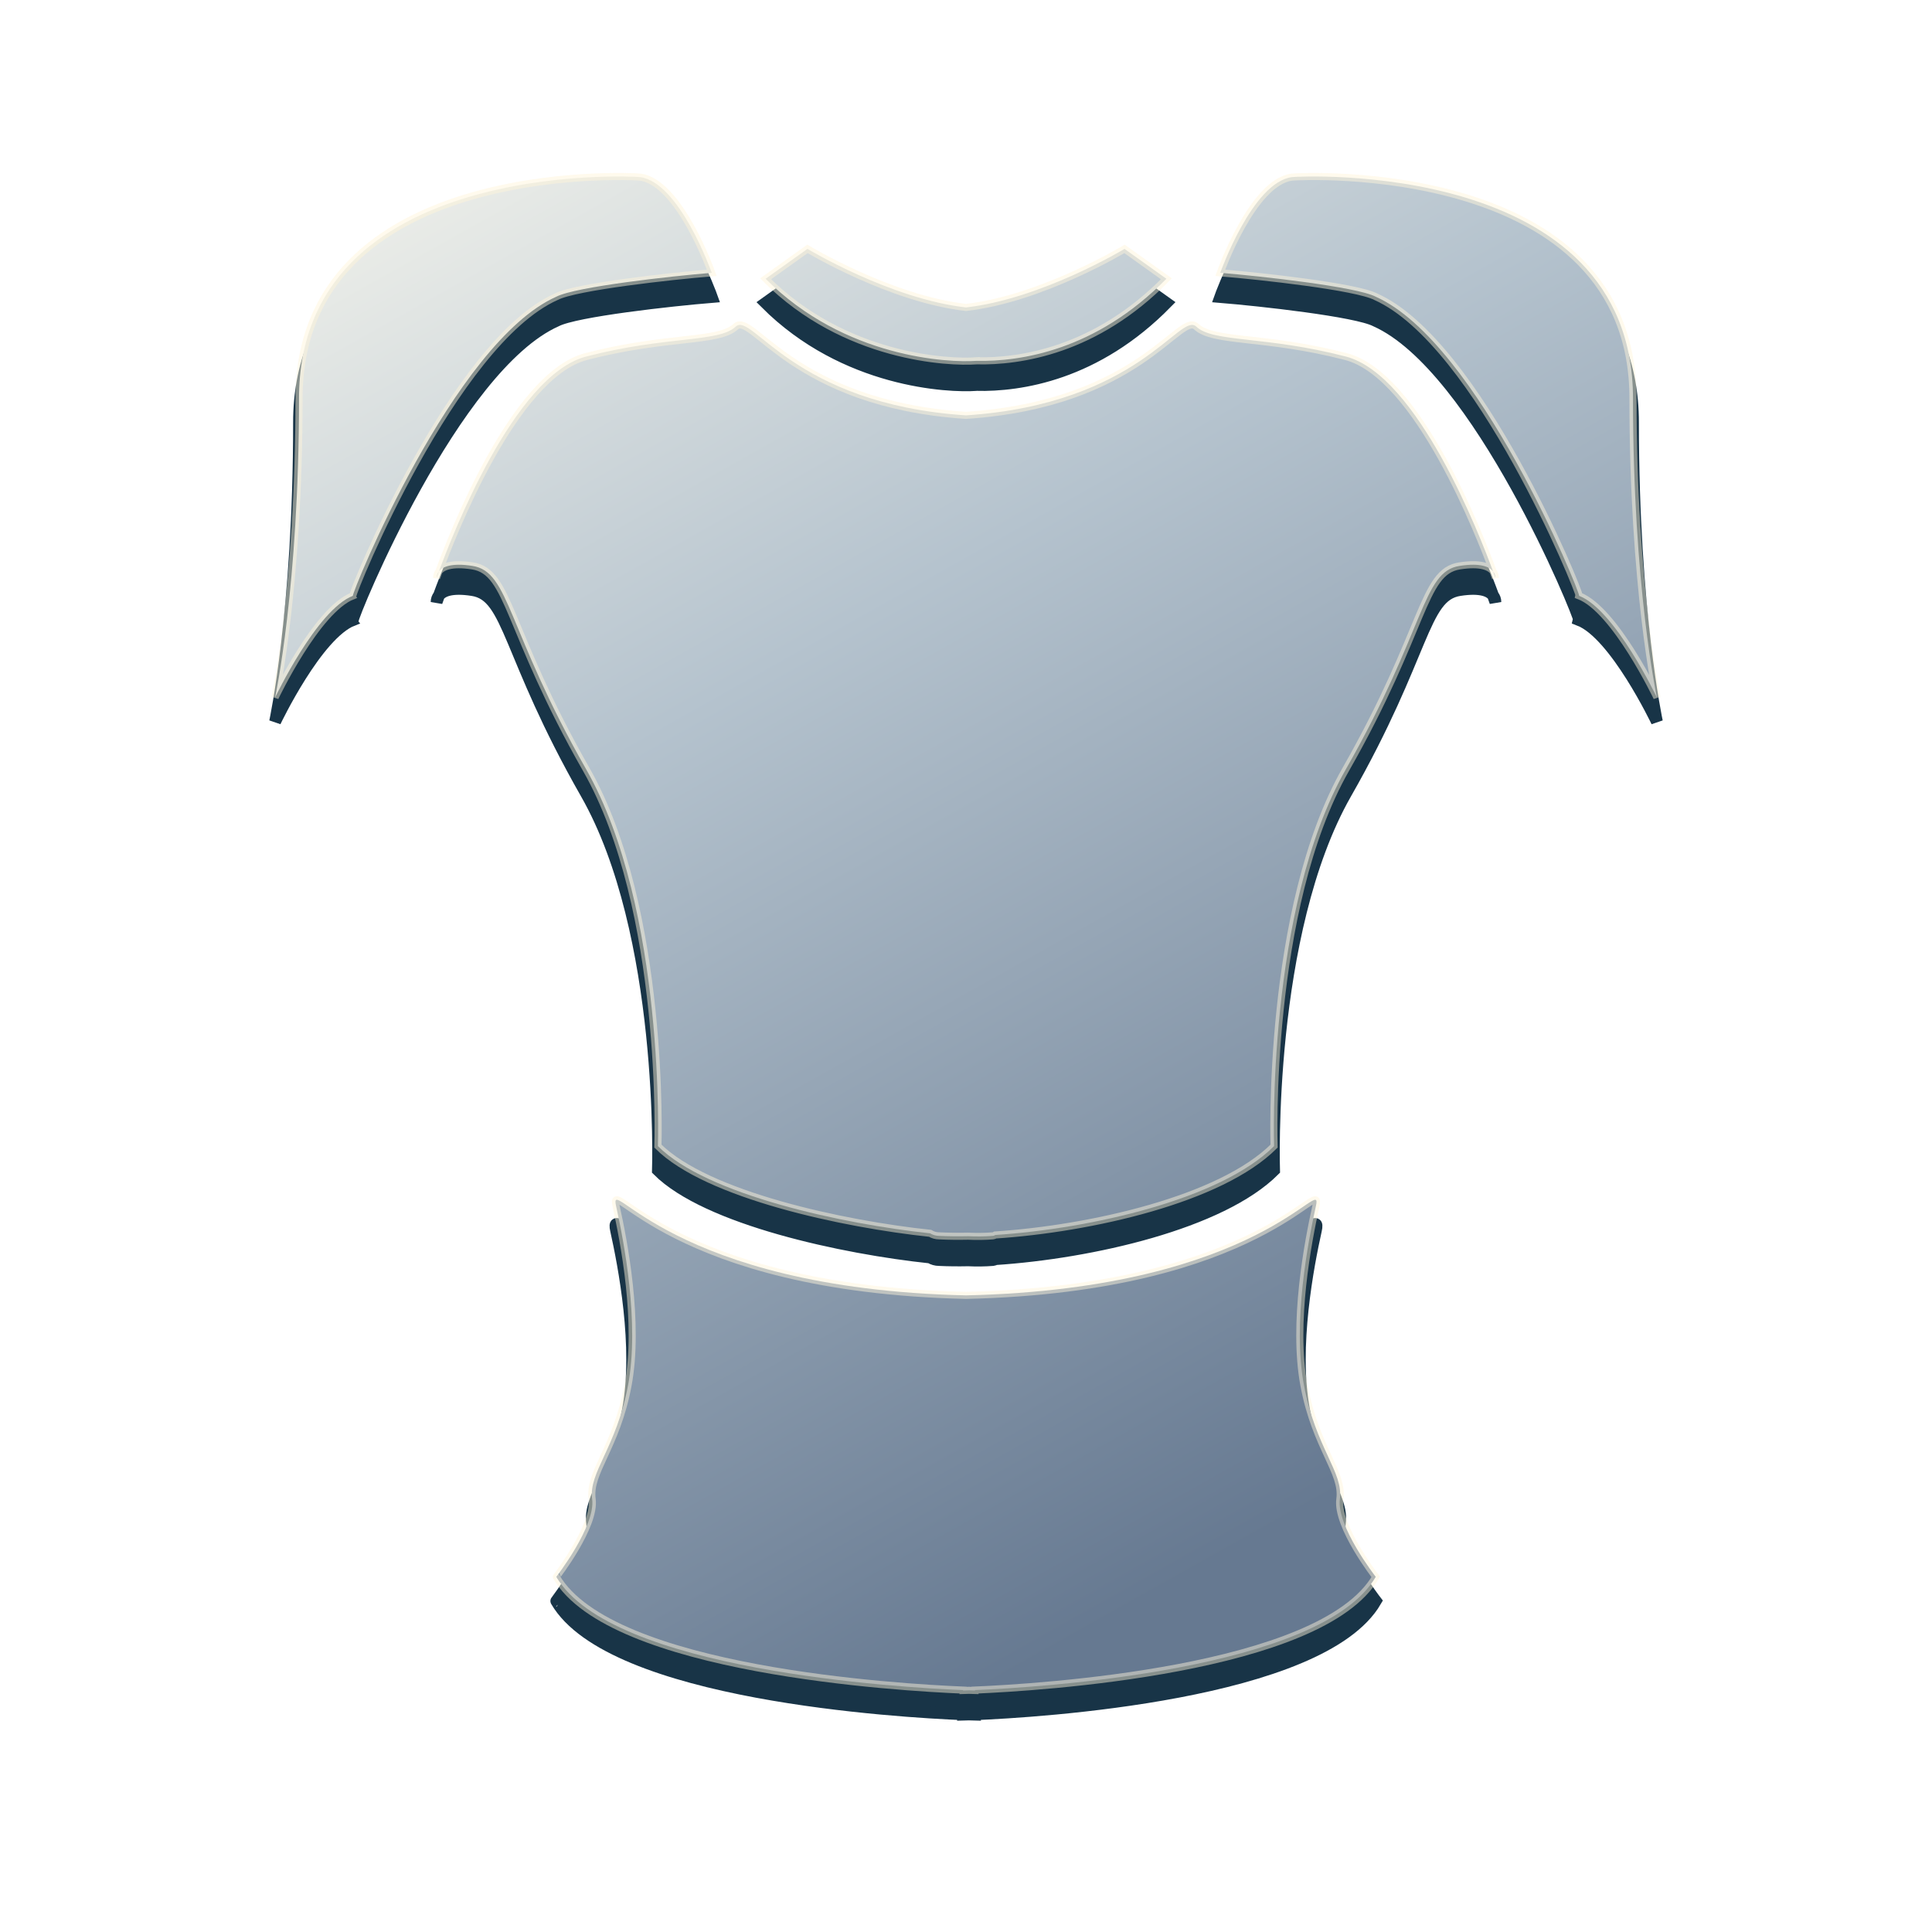
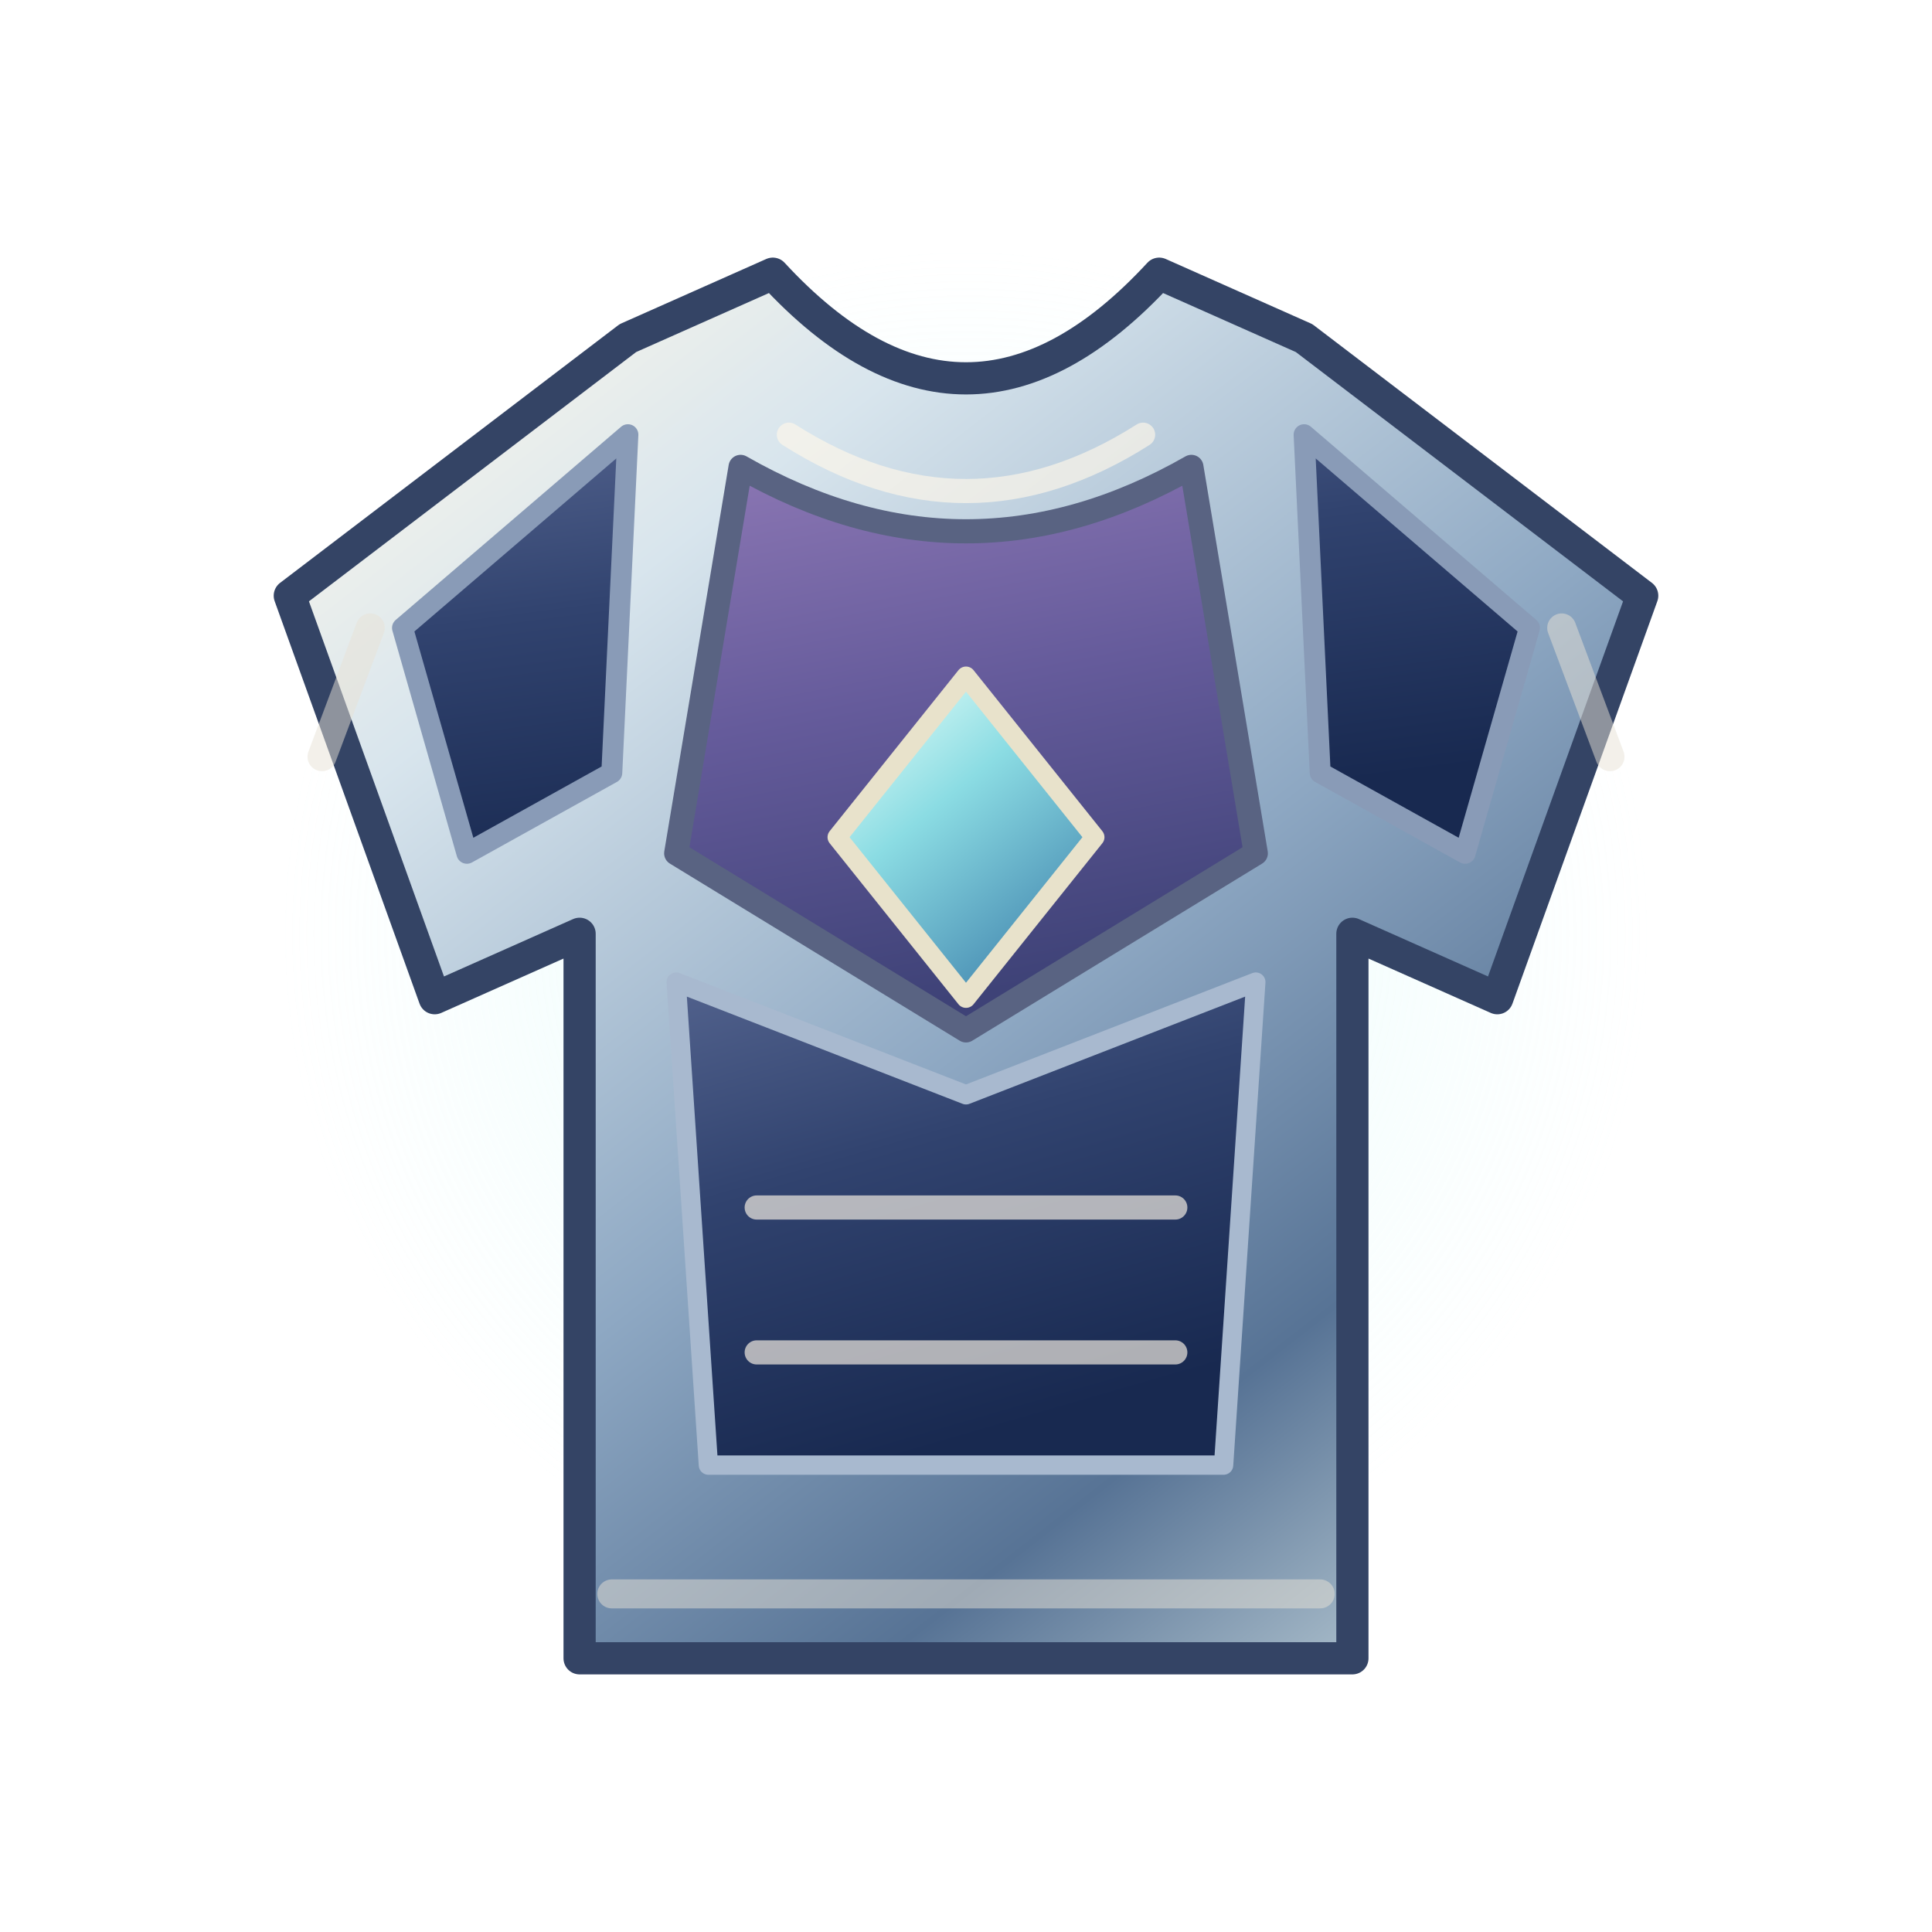
<svg xmlns="http://www.w3.org/2000/svg" width="384" height="384" viewBox="0 0 120 120">
  <defs>
-     <linearGradient id="bronze" x1="0" y1="0" x2=".25" y2="1">
-       <stop stop-color="#fff0c7" />
-       <stop offset=".3" stop-color="#d8b37c" />
-       <stop offset=".65" stop-color="#9b7449" />
-       <stop offset="1" stop-color="#e1c396" />
+     <linearGradient id="acier" x1=".08" y1="0" x2=".86" y2="1">
+       <stop stop-color="#fff9eb" />
+       <stop offset=".22" stop-color="#d8e5ed" />
+       <stop offset=".55" stop-color="#8ea8c3" />
+       <stop offset=".8" stop-color="#577395" />
+       <stop offset="1" stop-color="#b7c9d3" />
    </linearGradient>
-     <linearGradient id="email" x1=".2" y1="0" x2=".75" y2="1">
-       <stop stop-color="#73c9c8" />
-       <stop offset=".36" stop-color="#328b98" />
-       <stop offset="1" stop-color="#184a60" />
+     <linearGradient id="or" x1="0" y1="0" x2="1" y2="1">
+       <stop stop-color="#fff2cd" />
+       <stop offset=".43" stop-color="#d5b891" />
+       <stop offset="1" stop-color="#776884" />
    </linearGradient>
-     <linearGradient id="profond" x2=".4" y2="1">
-       <stop stop-color="#32667b" />
-       <stop offset="1" stop-color="#19394f" />
+     <linearGradient id="violet" x1=".12" y1="0" x2=".8" y2="1">
+       <stop stop-color="#f4eafc" />
+       <stop offset=".46" stop-color="#b5a1d4" />
+       <stop offset="1" stop-color="#645b9b" />
    </linearGradient>
-     <linearGradient id="ivoire" x2=".4" y2="1">
+     <linearGradient id="turquoise" x1=".13" y1="0" x2=".78" y2="1">
+       <stop stop-color="#e6fff9" />
+       <stop offset=".4" stop-color="#8bdce3" />
+       <stop offset="1" stop-color="#3e80ab" />
+     </linearGradient>
+     <linearGradient id="vert" x1=".15" y1="0" x2=".8" y2="1">
+       <stop stop-color="#efffee" />
+       <stop offset=".42" stop-color="#a4ddba" />
+       <stop offset="1" stop-color="#4b947e" />
+     </linearGradient>
+     <linearGradient id="ambre" x1=".12" y1="0" x2=".88" y2="1">
+       <stop stop-color="#fff6dc" />
+       <stop offset=".45" stop-color="#f3c487" />
+       <stop offset="1" stop-color="#ae6680" />
+     </linearGradient>
+     <linearGradient id="cuir" x1=".12" y1="0" x2=".88" y2="1">
+       <stop stop-color="#bd9c84" />
+       <stop offset=".55" stop-color="#856c78" />
+       <stop offset="1" stop-color="#443f68" />
+     </linearGradient>
+     <linearGradient id="nuit" x1="0" y1="0" x2=".35" y2="1">
+       <stop stop-color="#52628d" />
+       <stop offset=".42" stop-color="#31436f" />
+       <stop offset="1" stop-color="#182950" />
+     </linearGradient>
+     <linearGradient id="email" x1="0" y1="0" x2=".2" y2="1">
+       <stop stop-color="#8c77b4" />
+       <stop offset=".47" stop-color="#655b9b" />
+       <stop offset="1" stop-color="#3e4277" />
+     </linearGradient>
+     <linearGradient id="papier" x1=".15" y1="0" x2=".75" y2="1">
      <stop stop-color="#fff9e9" />
-       <stop offset="1" stop-color="#ded4bd" />
+       <stop offset=".53" stop-color="#e9e4e0" />
+       <stop offset="1" stop-color="#bcc9d8" />
    </linearGradient>
-     <linearGradient id="violet" x2=".5" y2="1">
-       <stop stop-color="#e4d5ff" />
-       <stop offset=".4" stop-color="#ad8cdd" />
-       <stop offset="1" stop-color="#65549b" />
-     </linearGradient>
-     <linearGradient id="argent" x2=".5" y2="1">
-       <stop stop-color="#f3f3ec" />
-       <stop offset=".4" stop-color="#b5c3ce" />
-       <stop offset="1" stop-color="#667991" />
-     </linearGradient>
-     <radialGradient id="ambre" cx=".3" cy=".2" r=".9">
-       <stop stop-color="#fff3ad" />
-       <stop offset=".35" stop-color="#efbc54" />
-       <stop offset=".7" stop-color="#b77728" />
-       <stop offset="1" stop-color="#795021" />
-     </radialGradient>
-     <radialGradient id="verre" cx=".3" cy=".25" r=".85">
-       <stop stop-color="#b9f6ef" />
-       <stop offset=".4" stop-color="#5bd5d9" />
-       <stop offset="1" stop-color="#226e8b" />
+     <radialGradient id="lueur">
+       <stop stop-color="#c5f7f5" stop-opacity=".38" />
+       <stop offset="1" stop-color="#c5f7f5" stop-opacity="0" />
    </radialGradient>
  </defs>
-   <g transform="translate(13.1836 12.5) scale(0.367188)">
-     <path d="M231.215,70.831c0.188-.575-17.076-42.88-34.4-50.593-3.27-1.708-19.621-3.5-26.308-4.047,0,0,5.442-15.345,12.142-16.19,1.321-.167,57.676-3.057,57.676,37.439,0,31.919,4.047,50.593,4.047,50.593S237.305,73.181,231.215,70.831ZM216.657,66.7c-0.585-.744-2.042-1.5-5.679-0.93-6.323.989-5.743,10.765-19.225,34.4s-12.143,63.746-12.143,63.746c-9,9-31,13.967-47.157,15.031a0.9,0.9,0,0,1-.4.147,32.632,32.632,0,0,1-4.162.056c-1.766.036-3.428,0.018-4.944-.056a2.924,2.924,0,0,1-1.517-.43c-14.569-1.537-37.756-6.464-46.041-14.748,0,0,1.34-40.108-12.142-63.746s-12.9-33.414-19.225-34.4c-3.637-.569-5.094.186-5.679,0.93,2.119-5.8,12.715-33.182,24.9-36.345,13.641-3.54,22.411-2.344,25.3-5.059,2.777-2.613,9.582,13.07,38.956,15.008,29.374-1.938,36.179-17.621,38.956-15.008,2.886,2.715,11.655,1.519,25.3,5.059C203.942,33.52,214.538,60.905,216.657,66.7Zm0,0a1.72,1.72,0,0,1,.392,1.093S216.91,67.392,216.657,66.7Zm-178.314,0c-0.252.69-.392,1.093-0.392,1.093A1.717,1.717,0,0,1,38.343,66.7Zm90.912-35.62c-4.664.341-22.273-.461-35.652-13.879l7.083-5.059S114.7,20.6,127.5,22.048c12.8-1.445,26.814-9.905,26.814-9.905L161.4,17.2C149.462,29.365,136.664,31.237,129.255,31.082ZM23.785,70.831c-6.09,2.35-13.154,17.2-13.154,17.2s4.047-18.673,4.047-50.593C14.678-3.056,71.033-.165,72.354,0c6.7,0.845,12.142,16.19,12.142,16.19-6.687.546-23.038,2.34-26.308,4.047C40.861,27.951,23.6,70.255,23.785,70.831Zm40.474,152.79c-0.625-4.536,4.089-8.65,6.071-19.226s-0.711-24.436-2.024-30.355c-1.275-5.749,8.977,13.983,59.193,15.122,50.217-1.139,60.469-20.871,59.193-15.122-1.313,5.919-4.005,19.78-2.023,30.355s6.7,14.69,6.071,19.226,6.071,13.154,6.071,13.154c-9.228,15.852-57.294,18.715-67.79,19.153,0,0.044,0,.072,0,0.072s-0.359-.008-1.021-0.032c-0.65.024-1,.032-1,0.032l0-.07c-10.607-.435-59.564-3.287-68.8-19.155C58.188,236.775,64.885,228.156,64.259,223.621Z" fill="#183447" fill-rule="evenodd" stroke="#183447" stroke-width="2" />
-   </g>
-   <g transform="translate(13.1836 11) scale(0.367188)">
-     <path d="M231.215,70.831c0.188-.575-17.076-42.88-34.4-50.593-3.27-1.708-19.621-3.5-26.308-4.047,0,0,5.442-15.345,12.142-16.19,1.321-.167,57.676-3.057,57.676,37.439,0,31.919,4.047,50.593,4.047,50.593S237.305,73.181,231.215,70.831ZM216.657,66.7c-0.585-.744-2.042-1.5-5.679-0.93-6.323.989-5.743,10.765-19.225,34.4s-12.143,63.746-12.143,63.746c-9,9-31,13.967-47.157,15.031a0.9,0.9,0,0,1-.4.147,32.632,32.632,0,0,1-4.162.056c-1.766.036-3.428,0.018-4.944-.056a2.924,2.924,0,0,1-1.517-.43c-14.569-1.537-37.756-6.464-46.041-14.748,0,0,1.34-40.108-12.142-63.746s-12.9-33.414-19.225-34.4c-3.637-.569-5.094.186-5.679,0.93,2.119-5.8,12.715-33.182,24.9-36.345,13.641-3.54,22.411-2.344,25.3-5.059,2.777-2.613,9.582,13.07,38.956,15.008,29.374-1.938,36.179-17.621,38.956-15.008,2.886,2.715,11.655,1.519,25.3,5.059C203.942,33.52,214.538,60.905,216.657,66.7Zm0,0a1.72,1.72,0,0,1,.392,1.093S216.91,67.392,216.657,66.7Zm-178.314,0c-0.252.69-.392,1.093-0.392,1.093A1.717,1.717,0,0,1,38.343,66.7Zm90.912-35.62c-4.664.341-22.273-.461-35.652-13.879l7.083-5.059S114.7,20.6,127.5,22.048c12.8-1.445,26.814-9.905,26.814-9.905L161.4,17.2C149.462,29.365,136.664,31.237,129.255,31.082ZM23.785,70.831c-6.09,2.35-13.154,17.2-13.154,17.2s4.047-18.673,4.047-50.593C14.678-3.056,71.033-.165,72.354,0c6.7,0.845,12.142,16.19,12.142,16.19-6.687.546-23.038,2.34-26.308,4.047C40.861,27.951,23.6,70.255,23.785,70.831Zm40.474,152.79c-0.625-4.536,4.089-8.65,6.071-19.226s-0.711-24.436-2.024-30.355c-1.275-5.749,8.977,13.983,59.193,15.122,50.217-1.139,60.469-20.871,59.193-15.122-1.313,5.919-4.005,19.78-2.023,30.355s6.7,14.69,6.071,19.226,6.071,13.154,6.071,13.154c-9.228,15.852-57.294,18.715-67.79,19.153,0,0.044,0,.072,0,0.072s-0.359-.008-1.021-0.032c-0.65.024-1,.032-1,0.032l0-.07c-10.607-.435-59.564-3.287-68.8-19.155C58.188,236.775,64.885,228.156,64.259,223.621Z" fill="url(#argent)" fill-rule="evenodd" />
-     <g opacity=".48">
-       <path d="M231.215,70.831c0.188-.575-17.076-42.88-34.4-50.593-3.27-1.708-19.621-3.5-26.308-4.047,0,0,5.442-15.345,12.142-16.19,1.321-.167,57.676-3.057,57.676,37.439,0,31.919,4.047,50.593,4.047,50.593S237.305,73.181,231.215,70.831ZM216.657,66.7c-0.585-.744-2.042-1.5-5.679-0.93-6.323.989-5.743,10.765-19.225,34.4s-12.143,63.746-12.143,63.746c-9,9-31,13.967-47.157,15.031a0.9,0.9,0,0,1-.4.147,32.632,32.632,0,0,1-4.162.056c-1.766.036-3.428,0.018-4.944-.056a2.924,2.924,0,0,1-1.517-.43c-14.569-1.537-37.756-6.464-46.041-14.748,0,0,1.34-40.108-12.142-63.746s-12.9-33.414-19.225-34.4c-3.637-.569-5.094.186-5.679,0.93,2.119-5.8,12.715-33.182,24.9-36.345,13.641-3.54,22.411-2.344,25.3-5.059,2.777-2.613,9.582,13.07,38.956,15.008,29.374-1.938,36.179-17.621,38.956-15.008,2.886,2.715,11.655,1.519,25.3,5.059C203.942,33.52,214.538,60.905,216.657,66.7Zm0,0a1.72,1.72,0,0,1,.392,1.093S216.91,67.392,216.657,66.7Zm-178.314,0c-0.252.69-.392,1.093-0.392,1.093A1.717,1.717,0,0,1,38.343,66.7Zm90.912-35.62c-4.664.341-22.273-.461-35.652-13.879l7.083-5.059S114.7,20.6,127.5,22.048c12.8-1.445,26.814-9.905,26.814-9.905L161.4,17.2C149.462,29.365,136.664,31.237,129.255,31.082ZM23.785,70.831c-6.09,2.35-13.154,17.2-13.154,17.2s4.047-18.673,4.047-50.593C14.678-3.056,71.033-.165,72.354,0c6.7,0.845,12.142,16.19,12.142,16.19-6.687.546-23.038,2.34-26.308,4.047C40.861,27.951,23.6,70.255,23.785,70.831Zm40.474,152.79c-0.625-4.536,4.089-8.65,6.071-19.226s-0.711-24.436-2.024-30.355c-1.275-5.749,8.977,13.983,59.193,15.122,50.217-1.139,60.469-20.871,59.193-15.122-1.313,5.919-4.005,19.78-2.023,30.355s6.7,14.69,6.071,19.226,6.071,13.154,6.071,13.154c-9.228,15.852-57.294,18.715-67.79,19.153,0,0.044,0,.072,0,0.072s-0.359-.008-1.021-0.032c-0.65.024-1,.032-1,0.032l0-.07c-10.607-.435-59.564-3.287-68.8-19.155C58.188,236.775,64.885,228.156,64.259,223.621Z" fill="none" fill-rule="evenodd" stroke="#fff4d9" stroke-width="1.2" />
-     </g>
-   </g>
+   <ellipse cx="60" cy="58" rx="43" ry="43" fill="url(#lueur)" />
+   <path d="M39 21 48 17Q60 30 72 17L81 21 102 37 93 62 84 58 84 103H36V58L27 62 18 37Z" fill="url(#acier)" stroke="#344465" stroke-width="2" stroke-linejoin="round" />
+   <path d="M39 27 25 39 29 53 38 48ZM81 27 95 39 91 53 82 48Z" fill="url(#nuit)" stroke="#899bb7" stroke-width="1.3" stroke-linejoin="round" />
+   <path d="M46 29Q60 37 74 29L78 53 60 64 42 53Z" fill="url(#email)" stroke="#596382" stroke-width="1.5" stroke-linejoin="round" />
+   <path d="M42 61 60 68 78 61 76 91H44Z" fill="url(#nuit)" stroke="#a8b9cf" stroke-width="1.2" stroke-linejoin="round" />
+   <path d="M60 42 68 52 60 62 52 52Z" fill="url(#turquoise)" stroke="#e8e2cb" stroke-width="1.2" stroke-linejoin="round" />
+   <path d="M49 27Q60 34 71 27M47 75h26M47 84h26" fill="none" stroke="#fff8e9" stroke-width="1.5" stroke-opacity="0.65" stroke-linecap="round" stroke-linejoin="round" />
+   <path d="M23 39 20 47M97 39l3 8M38 99h44" fill="none" stroke="#e8e3d7" stroke-width="1.8" stroke-opacity="0.5" stroke-linecap="round" stroke-linejoin="round" />
</svg>
